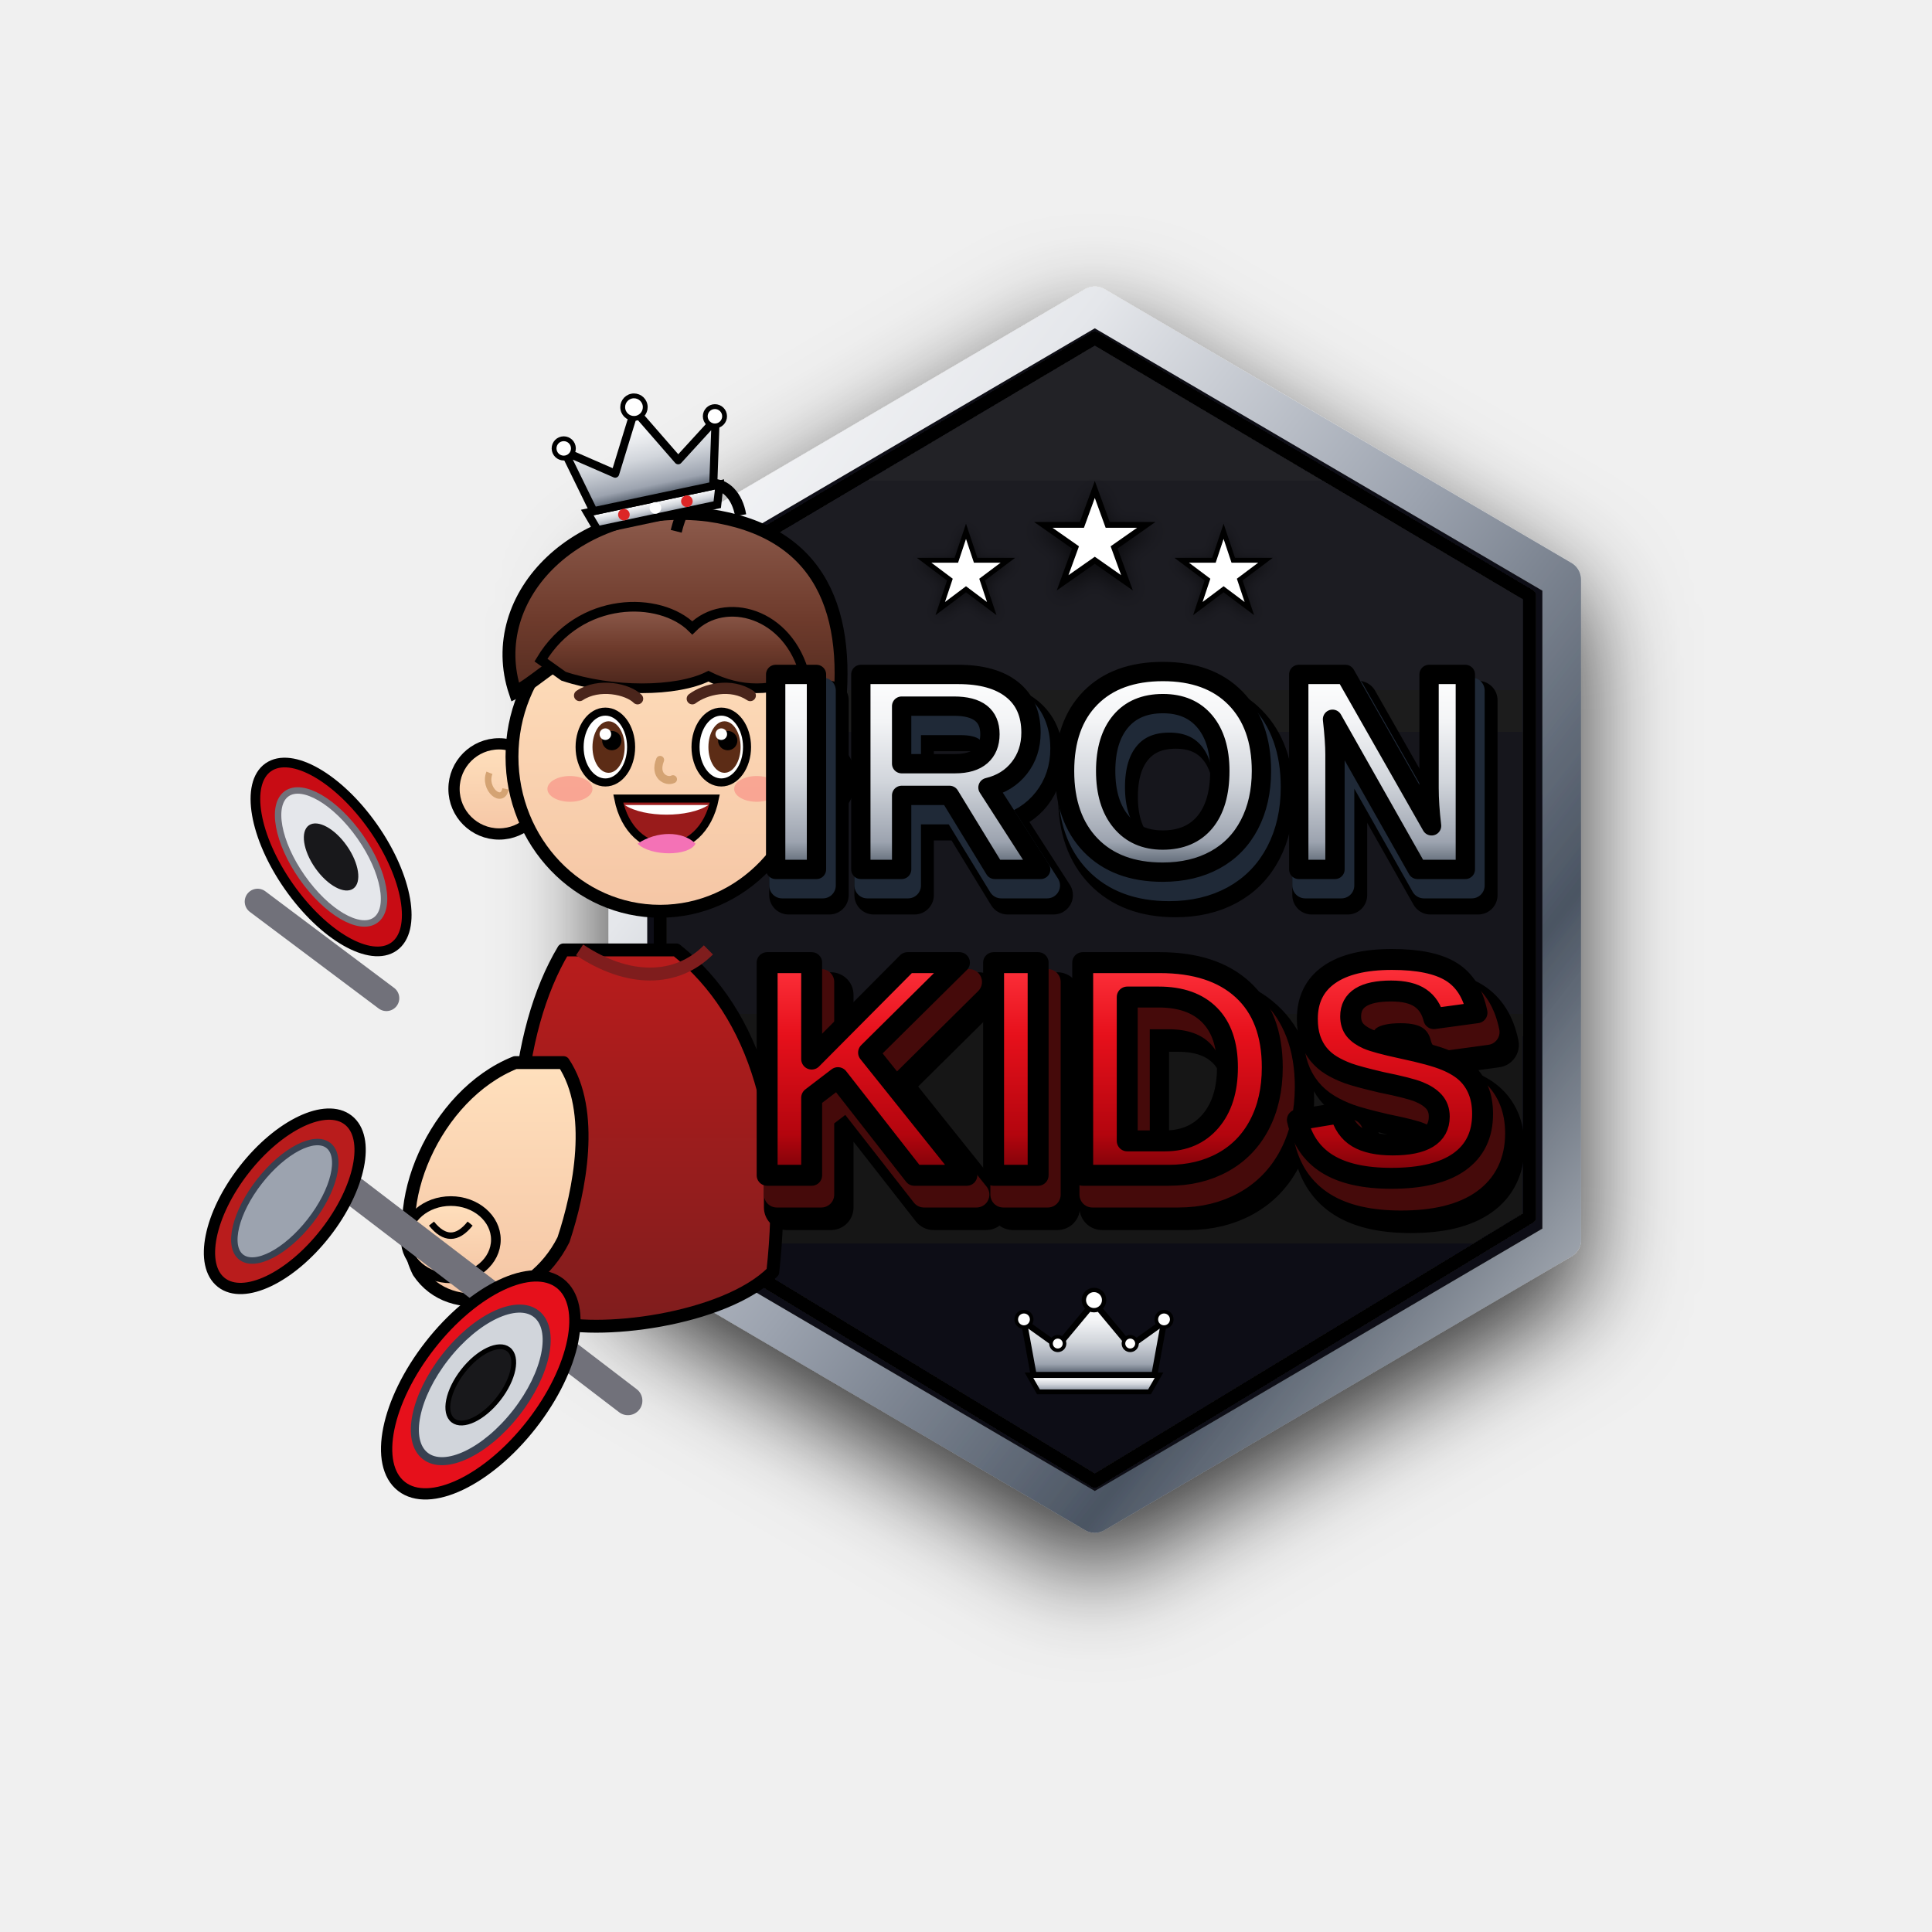
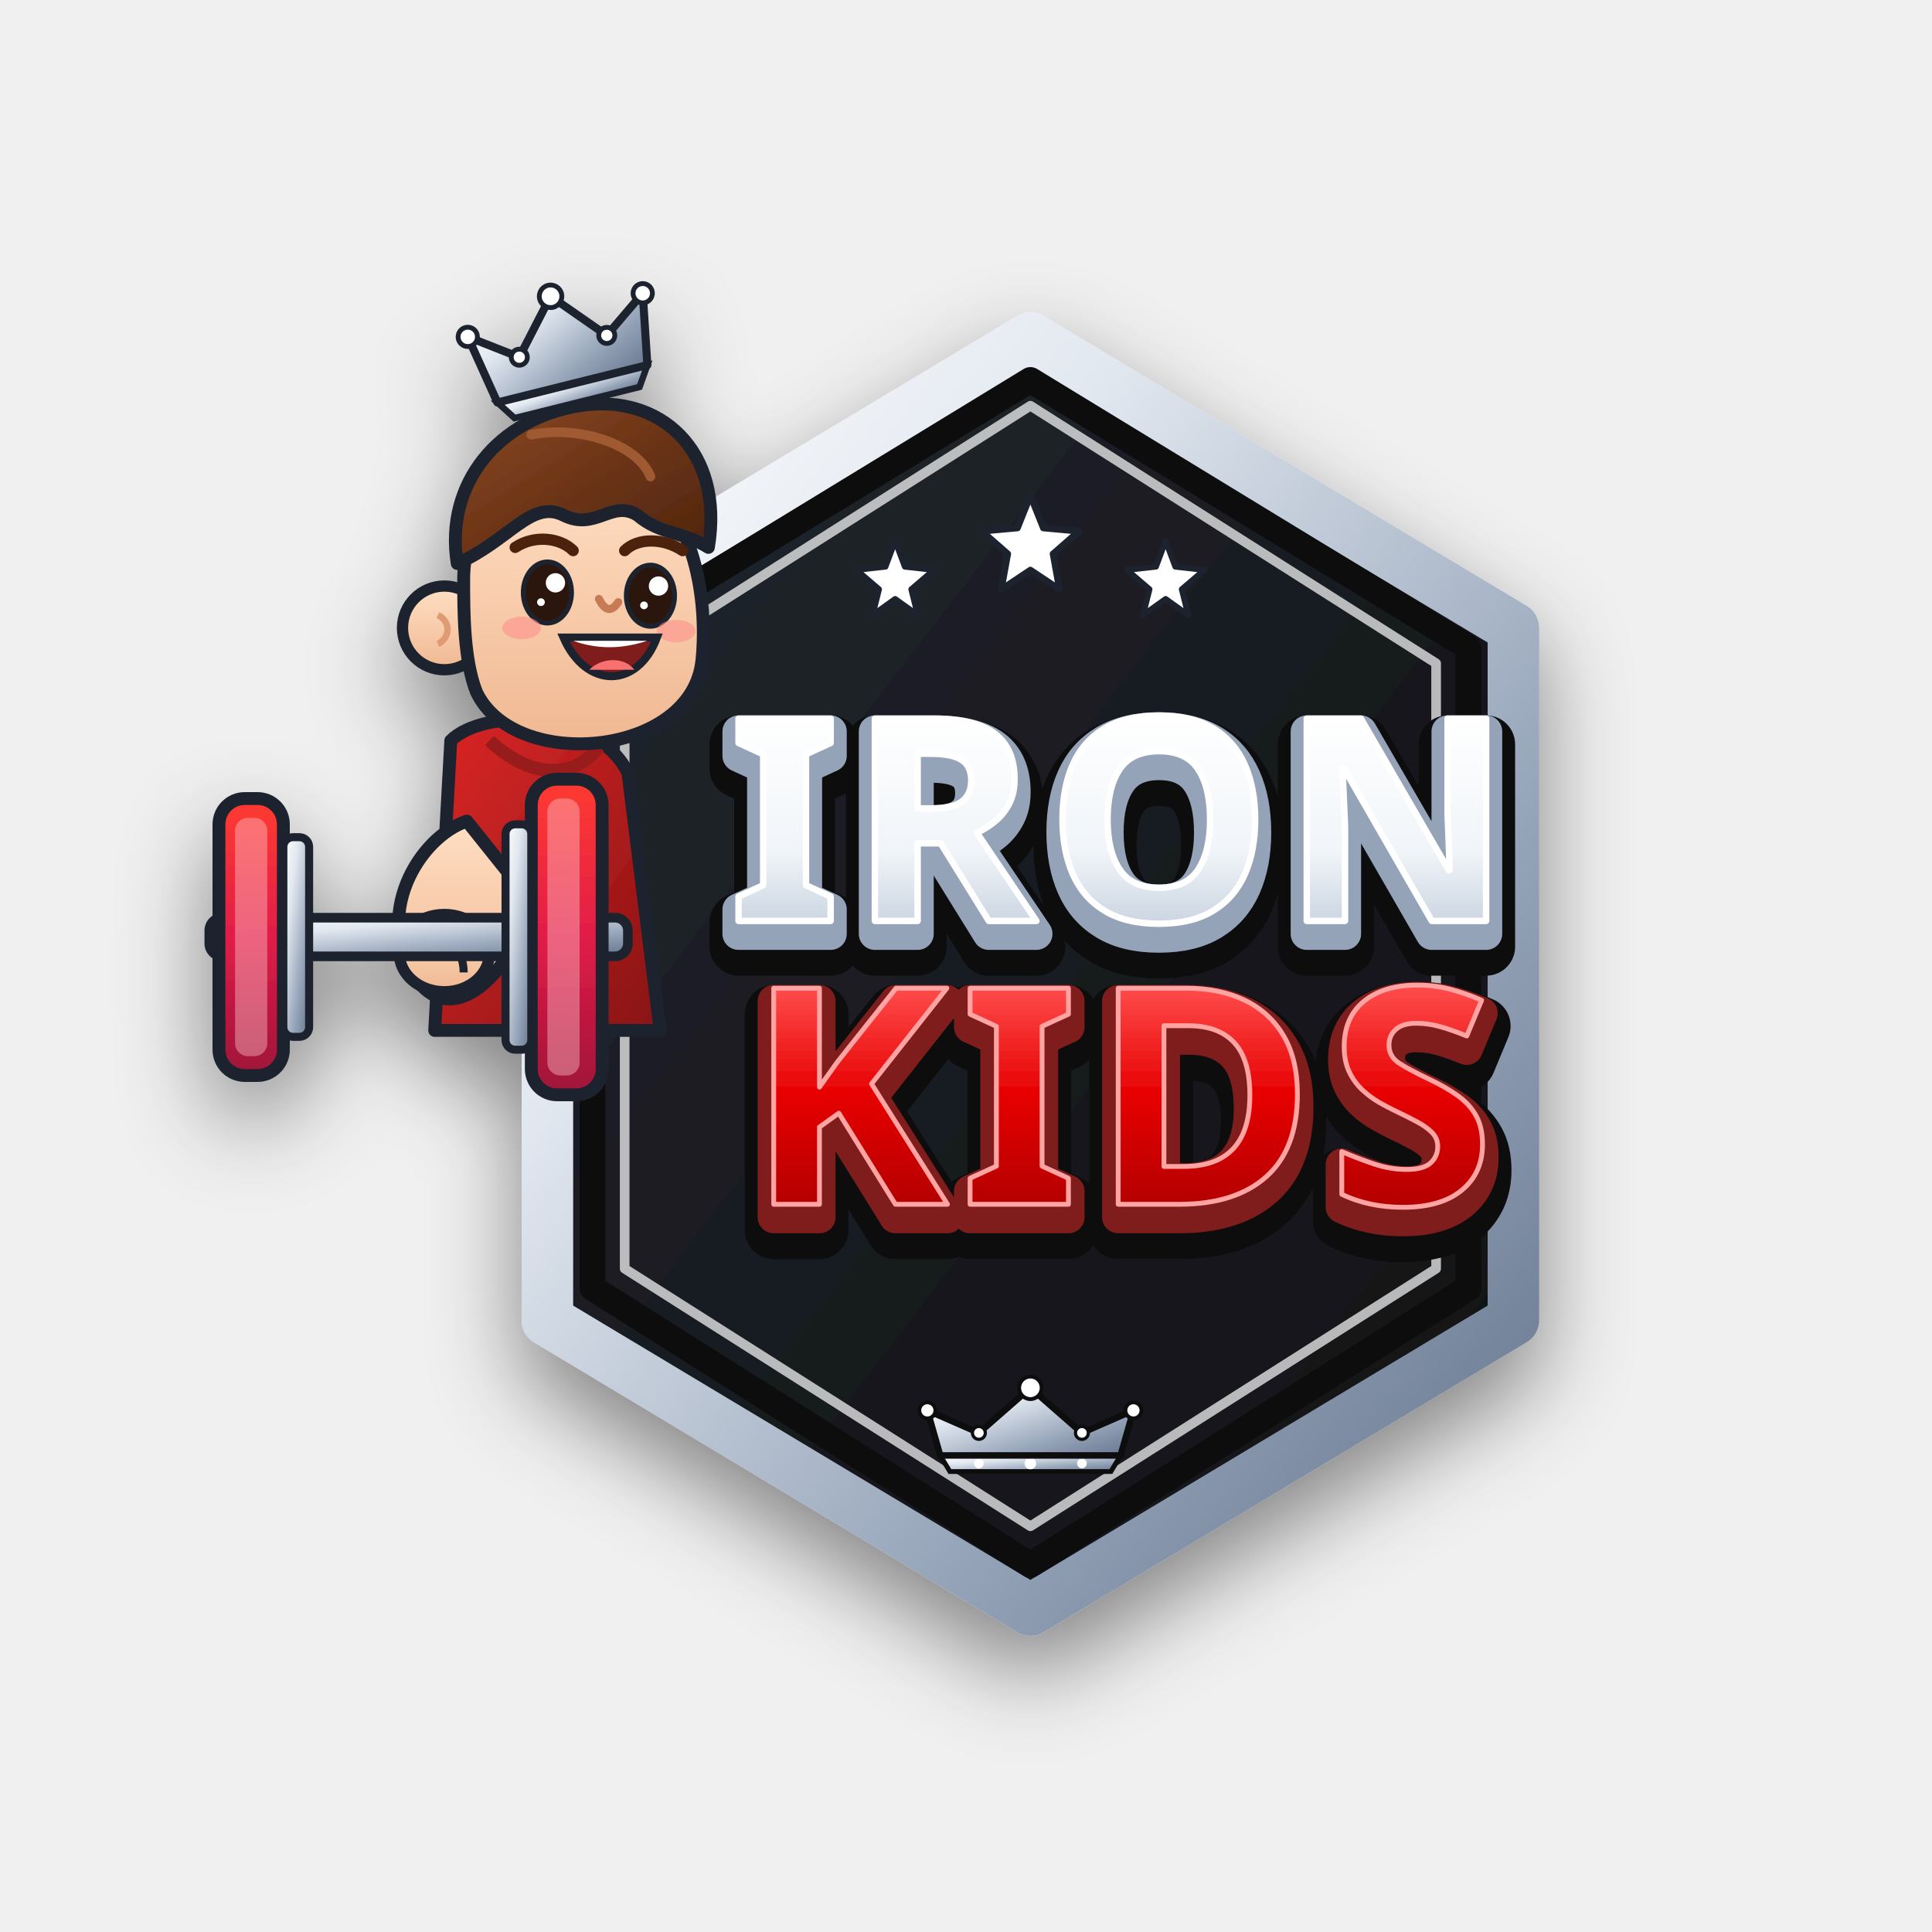
<svg xmlns="http://www.w3.org/2000/svg" viewBox="0 0 600 600" width="100%" height="100%">
  <defs>
-     <filter id="ironKidsShadow" x="-20%" y="-20%" width="140%" height="140%">
-       <feDropShadow dx="0" dy="12" stdDeviation="16" flood-color="#000000" flood-opacity="0.8" />
+     <filter id="badgeShadow" x="-20%" y="-20%" width="140%" height="140%">
+       <feDropShadow dx="0" dy="12" stdDeviation="14" flood-color="#000000" flood-opacity="0.45" />
    </filter>
-     <linearGradient id="chrome3D" x1="0%" y1="0%" x2="0%" y2="100%">
+     <linearGradient id="shieldBg" x1="0%" y1="0%" x2="100%" y2="100%">
+       <stop offset="0%" stop-color="#23272F" />
+       <stop offset="50%" stop-color="#181B20" />
+       <stop offset="100%" stop-color="#0F1115" />
+     </linearGradient>
+     <linearGradient id="silverBorder" x1="0%" y1="0%" x2="100%" y2="100%">
      <stop offset="0%" stop-color="#FFFFFF" />
-       <stop offset="25%" stop-color="#F3F4F6" />
-       <stop offset="55%" stop-color="#D1D5DB" />
-       <stop offset="85%" stop-color="#9CA3AF" />
-       <stop offset="100%" stop-color="#4B5563" />
-     </linearGradient>
-     <linearGradient id="kidsRed" x1="0%" y1="0%" x2="0%" y2="100%">
-       <stop offset="0%" stop-color="#FF333D" />
-       <stop offset="35%" stop-color="#E6101B" />
-       <stop offset="80%" stop-color="#B3050E" />
-       <stop offset="100%" stop-color="#730208" />
-     </linearGradient>
-     <linearGradient id="shieldBorder" x1="0%" y1="0%" x2="100%" y2="100%">
-       <stop offset="0%" stop-color="#FFFFFF" />
-       <stop offset="25%" stop-color="#E5E7EB" />
-       <stop offset="50%" stop-color="#9CA3AF" />
-       <stop offset="75%" stop-color="#4B5563" />
-       <stop offset="100%" stop-color="#D1D5DB" />
-     </linearGradient>
-     <linearGradient id="shieldBg" x1="0%" y1="0%" x2="0%" y2="100%">
-       <stop offset="0%" stop-color="#232328" />
-       <stop offset="40%" stop-color="#18181D" />
-       <stop offset="100%" stop-color="#0E0E12" />
-     </linearGradient>
-     <linearGradient id="shirtRed" x1="0%" y1="0%" x2="0%" y2="100%">
-       <stop offset="0%" stop-color="#B91C1C" />
-       <stop offset="100%" stop-color="#7F1D1D" />
-     </linearGradient>
-     <linearGradient id="hairGrad" x1="0%" y1="0%" x2="0%" y2="100%">
-       <stop offset="0%" stop-color="#8D5B4C" />
-       <stop offset="50%" stop-color="#6E3B2C" />
-       <stop offset="100%" stop-color="#4A251B" />
+       <stop offset="30%" stop-color="#E2E8F0" />
+       <stop offset="70%" stop-color="#94A3B8" />
+       <stop offset="100%" stop-color="#64748B" />
    </linearGradient>
    <linearGradient id="skinGrad" x1="0%" y1="0%" x2="0%" y2="100%">
-       <stop offset="0%" stop-color="#FFE0BD" />
-       <stop offset="100%" stop-color="#F5C6A5" />
+       <stop offset="0%" stop-color="#FFDFC4" />
+       <stop offset="100%" stop-color="#F0B892" />
+     </linearGradient>
+     <linearGradient id="hairGrad" x1="0%" y1="0%" x2="100%" y2="100%">
+       <stop offset="0%" stop-color="#8D4925" />
+       <stop offset="50%" stop-color="#6B3416" />
+       <stop offset="100%" stop-color="#4E240D" />
+     </linearGradient>
+     <linearGradient id="shirtGrad" x1="0%" y1="0%" x2="100%" y2="100%">
+       <stop offset="0%" stop-color="#DC2626" />
+       <stop offset="100%" stop-color="#881313" />
+     </linearGradient>
+     <linearGradient id="redGloss" x1="0%" y1="0%" x2="0%" y2="100%">
+       <stop offset="0%" stop-color="#FF3B30" />
+       <stop offset="50%" stop-color="#E11D48" />
+       <stop offset="100%" stop-color="#9F1239" />
+     </linearGradient>
+     <linearGradient id="ironTextGrad" x1="0%" y1="0%" x2="0%" y2="100%">
+       <stop offset="0%" stop-color="#FFFFFF" />
+       <stop offset="65%" stop-color="#F1F5F9" />
+       <stop offset="100%" stop-color="#CBD5E1" />
+     </linearGradient>
+     <linearGradient id="kidsTextGrad" x1="0%" y1="0%" x2="0%" y2="100%">
+       <stop offset="0%" stop-color="#FF4D4D" />
+       <stop offset="50%" stop-color="#E60000" />
+       <stop offset="100%" stop-color="#B30000" />
+     </linearGradient>
+     <linearGradient id="crownSilver" x1="0%" y1="0%" x2="100%" y2="100%">
+       <stop offset="0%" stop-color="#FFFFFF" />
+       <stop offset="40%" stop-color="#E2E8F0" />
+       <stop offset="80%" stop-color="#94A3B8" />
+       <stop offset="100%" stop-color="#475569" />
    </linearGradient>
  </defs>
-   <g filter="url(#ironKidsShadow)">
-     <polygon points="340,95 485,180 485,385 340,470 195,385 195,180" fill="#111115" stroke="url(#shieldBorder)" stroke-width="12" stroke-linejoin="round" />
-     <polygon points="340,105 475,185 475,378 340,460 205,378 205,185" fill="url(#shieldBg)" stroke="#000000" stroke-width="4" stroke-linejoin="round" />
-   </g>
-   <g id="stars">
-     <polygon points="300,165 303,174 313,174 305,180 308,189 300,183 292,189 295,180 287,174 297,174" fill="#FFFFFF" stroke="#000000" stroke-width="1.5" filter="drop-shadow(0 1px 2px rgba(0,0,0,0.5))" />
-     <polygon points="340,152 344,163 356,163 346,170 350,181 340,174 330,181 334,170 324,163 336,163" fill="#FFFFFF" stroke="#000000" stroke-width="1.8" filter="drop-shadow(0 2px 3px rgba(0,0,0,0.6))" />
-     <polygon points="380,165 383,174 393,174 385,180 388,189 380,183 372,189 375,180 367,174 377,174" fill="#FFFFFF" stroke="#000000" stroke-width="1.5" filter="drop-shadow(0 1px 2px rgba(0,0,0,0.5))" />
-   </g>
-   <g id="back-arm-barbell">
-     <path d="M 120 310 L 80 280" stroke="#71717A" stroke-width="8" stroke-linecap="round" />
-     <g transform="translate(68, 260) rotate(-35)">
-       <ellipse cx="25" cy="25" rx="16" ry="34" fill="#C80C14" stroke="#000000" stroke-width="3" />
-       <ellipse cx="25" cy="25" rx="11" ry="24" fill="#E5E7EB" stroke="#71717A" stroke-width="2" />
-       <ellipse cx="25" cy="25" rx="6" ry="12" fill="#18181B" />
+   <g filter="url(#badgeShadow)">
+     <polygon points="320,105 470,195 470,410 320,500 170,410 170,195" fill="url(#shieldBg)" stroke="url(#silverBorder)" stroke-width="16" stroke-linejoin="round" />
+     <polygon points="320,118 456,201 456,400 320,486 184,400 184,201" fill="none" stroke="#0B0D10" stroke-width="8" stroke-linejoin="round" />
+     <polygon points="320,126 446,206 446,394 320,474 194,394 194,206" fill="none" stroke="#FFFFFF" stroke-width="3" stroke-opacity="0.7" stroke-linejoin="round" />
+     <g id="mascot">
+       <path d="M 140 230 C 150 220 185 220 195 240 L 205 320 L 135 320 Z" fill="url(#shirtGrad)" stroke="#1F242D" stroke-width="4" stroke-linejoin="round" />
+       <path d="M 152 230 C 165 242 178 242 186 232" fill="none" stroke="#991B1B" stroke-width="4" />
+       <path d="M 145 255 C 130 260 115 285 130 305 C 142 320 160 300 165 280 Z" fill="url(#skinGrad)" stroke="#1F242D" stroke-width="4" stroke-linejoin="round" />
+       <ellipse cx="138" cy="296" rx="14" ry="12" fill="url(#skinGrad)" stroke="#1F242D" stroke-width="3.5" />
+       <path d="M 132 290 C 138 290 144 294 144 302" fill="none" stroke="#1F242D" stroke-width="2.5" />
+       <rect x="65" y="285" width="130" height="12" rx="4" fill="url(#silverBorder)" stroke="#1F242D" stroke-width="3" />
+       <rect x="68" y="248" width="20" height="86" rx="8" fill="url(#redGloss)" stroke="#1F242D" stroke-width="4" />
+       <rect x="73" y="254" width="10" height="74" rx="4" fill="#FECDD3" opacity="0.4" />
+       <rect x="88" y="260" width="8" height="62" rx="3" fill="url(#silverBorder)" stroke="#1F242D" stroke-width="2.5" />
+       <rect x="165" y="242" width="22" height="98" rx="8" fill="url(#redGloss)" stroke="#1F242D" stroke-width="4" />
+       <rect x="170" y="248" width="10" height="86" rx="4" fill="#FECDD3" opacity="0.4" />
+       <rect x="157" y="256" width="8" height="70" rx="3" fill="url(#silverBorder)" stroke="#1F242D" stroke-width="2.5" />
+       <circle cx="138" cy="195" r="13" fill="url(#skinGrad)" stroke="#1F242D" stroke-width="3.5" />
+       <path d="M 136 191 C 140 193 140 198 136 200" fill="none" stroke="#E09B74" stroke-width="2" />
+       <path d="M 144 180 C 144 145 185 140 200 150 C 215 160 220 185 218 205 C 215 235 160 240 148 215 C 144 205 144 190 144 180 Z" fill="url(#skinGrad)" stroke="#1F242D" stroke-width="4" stroke-linejoin="round" />
+       <path d="M 142 175 C 138 150 155 130 180 126 C 205 122 225 140 220 170 C 212 165 205 166 198 160 C 190 155 185 165 175 160 C 165 155 158 168 142 175 Z" fill="url(#hairGrad)" stroke="#1F242D" stroke-width="4" stroke-linejoin="round" />
+       <path d="M 165 135 C 180 132 198 138 202 148" fill="none" stroke="#A05A32" stroke-width="3" stroke-linecap="round" />
+       <path d="M 160 170 C 166 166 174 167 178 171" fill="none" stroke="#4E240D" stroke-width="3.5" stroke-linecap="round" />
+       <path d="M 194 171 C 198 167 206 167 212 171" fill="none" stroke="#4E240D" stroke-width="3.5" stroke-linecap="round" />
+       <ellipse cx="170" cy="184" rx="7.5" ry="9.5" fill="#2A1810" stroke="#1F242D" stroke-width="1.5" />
+       <circle cx="172.5" cy="181" r="3" fill="#FFFFFF" />
+       <circle cx="168" cy="187" r="1.2" fill="#FFFFFF" />
+       <ellipse cx="202" cy="185" rx="7.5" ry="9.5" fill="#2A1810" stroke="#1F242D" stroke-width="1.5" />
+       <circle cx="204.5" cy="182" r="3" fill="#FFFFFF" />
+       <circle cx="200" cy="188" r="1.2" fill="#FFFFFF" />
+       <path d="M 186 186 C 188 190 190 190 192 187" fill="none" stroke="#C87A55" stroke-width="2.5" stroke-linecap="round" />
+       <ellipse cx="162" cy="195" rx="6" ry="3.5" fill="#FF8A8A" opacity="0.55" />
+       <ellipse cx="210" cy="196" rx="6" ry="3.5" fill="#FF8A8A" opacity="0.55" />
+       <path d="M 175 198 C 182 214 198 214 204 198 Z" fill="#7F1D1D" stroke="#1F242D" stroke-width="2.5" />
+       <path d="M 178 199 Q 189 203 201 199" fill="#FFFFFF" />
+       <path d="M 183 208 C 187 204 194 204 197 208" fill="#F87171" />
+       <g id="head-crown" transform="translate(138, 92) rotate(-14)">
+         <path d="M 8 36 L 56 36 L 52 42 L 12 42 Z" fill="url(#silverBorder)" stroke="#1F242D" stroke-width="2" />
+         <polygon points="8,36 4,14 18,24 32,8 46,24 60,14 56,36" fill="url(#silverBorder)" stroke="#1F242D" stroke-width="2.5" stroke-linejoin="round" />
+         <circle cx="4" cy="14" r="3" fill="#FFFFFF" stroke="#1F242D" stroke-width="1.5" />
+         <circle cx="18" cy="24" r="2.5" fill="#FFFFFF" stroke="#1F242D" stroke-width="1.5" />
+         <circle cx="32" cy="8" r="3.5" fill="#FFFFFF" stroke="#1F242D" stroke-width="1.5" />
+         <circle cx="46" cy="24" r="2.5" fill="#FFFFFF" stroke="#1F242D" stroke-width="1.5" />
+         <circle cx="60" cy="14" r="3" fill="#FFFFFF" stroke="#1F242D" stroke-width="1.5" />
+       </g>
+     </g>
+     <g id="top-stars">
+       <polygon points="320,154 324,164 335,165 327,172 329,183 320,177 311,183 313,172 305,165 316,164" fill="#FFFFFF" stroke="#1F242D" stroke-width="2" stroke-linejoin="round" />
+       <polygon points="278,168 281,176 290,177 283,183 285,191 278,186 271,191 273,183 266,177 275,176" fill="#FFFFFF" stroke="#1F242D" stroke-width="1.8" stroke-linejoin="round" />
+       <polygon points="362,168 365,176 374,177 367,183 369,191 362,186 355,191 357,183 350,177 359,176" fill="#FFFFFF" stroke="#1F242D" stroke-width="1.8" stroke-linejoin="round" />
+     </g>
+     <g id="iron-title">
+       <text x="348" y="294" font-family="'Montserrat', 'Arial Black', 'Impact', sans-serif" font-size="88" font-weight="900" letter-spacing="3" text-anchor="middle" fill="#0B0D10" stroke="#0B0D10" stroke-width="18" stroke-linejoin="round">IRON</text>
+       <text x="348" y="290" font-family="'Montserrat', 'Arial Black', 'Impact', sans-serif" font-size="88" font-weight="900" letter-spacing="3" text-anchor="middle" fill="#94A3B8" stroke="#94A3B8" stroke-width="10" stroke-linejoin="round">IRON</text>
+       <text x="348" y="286" font-family="'Montserrat', 'Arial Black', 'Impact', sans-serif" font-size="88" font-weight="900" letter-spacing="3" text-anchor="middle" fill="url(#ironTextGrad)" stroke="#FFFFFF" stroke-width="2" stroke-linejoin="round">IRON</text>
+     </g>
+     <g id="kids-title">
+       <text x="348" y="382" font-family="'Montserrat', 'Arial Black', 'Impact', sans-serif" font-size="94" font-weight="900" letter-spacing="4" text-anchor="middle" fill="#0B0D10" stroke="#0B0D10" stroke-width="18" stroke-linejoin="round">KIDS</text>
+       <text x="348" y="378" font-family="'Montserrat', 'Arial Black', 'Impact', sans-serif" font-size="94" font-weight="900" letter-spacing="4" text-anchor="middle" fill="#7F1D1D" stroke="#7F1D1D" stroke-width="10" stroke-linejoin="round">KIDS</text>
+       <text x="348" y="374" font-family="'Montserrat', 'Arial Black', 'Impact', sans-serif" font-size="94" font-weight="900" letter-spacing="4" text-anchor="middle" fill="url(#kidsTextGrad)" stroke="#FFA3A3" stroke-width="1.5" stroke-linejoin="round">KIDS</text>
+     </g>
+     <g id="bottom-crown" transform="translate(320, 436)">
+       <path d="M -28 16 L 28 16 L 25 21 L -25 21 Z" fill="url(#silverBorder)" stroke="#0B0D10" stroke-width="1.5" />
+       <circle cx="-16" cy="18.5" r="1.5" fill="#FFFFFF" />
+       <circle cx="0" cy="18.5" r="1.8" fill="#FFFFFF" />
+       <circle cx="16" cy="18.5" r="1.5" fill="#FFFFFF" />
+       <polygon points="-28,16 -32,2 -16,9 0,-5 16,9 32,2 28,16" fill="url(#silverBorder)" stroke="#0B0D10" stroke-width="2" stroke-linejoin="round" />
+       <circle cx="-32" cy="2" r="2.5" fill="#FFFFFF" stroke="#0B0D10" stroke-width="1.2" />
+       <circle cx="-16" cy="9" r="2" fill="#FFFFFF" stroke="#0B0D10" stroke-width="1" />
+       <circle cx="0" cy="-5" r="3.5" fill="#FFFFFF" stroke="#0B0D10" stroke-width="1.2" />
+       <circle cx="16" cy="9" r="2" fill="#FFFFFF" stroke="#0B0D10" stroke-width="1" />
+       <circle cx="32" cy="2" r="2.5" fill="#FFFFFF" stroke="#0B0D10" stroke-width="1.2" />
    </g>
  </g>
-   <g id="boy-body">
-     <path d="M 175 295 C 160 320 155 365 170 410 C 185 415 225 410 240 395 C 245 350 235 315 210 295 Z" fill="url(#shirtRed)" stroke="#000000" stroke-width="4" stroke-linejoin="round" />
-     <path d="M 180 295 C 195 305 210 305 220 295" stroke="#7F1D1D" stroke-width="4" fill="none" />
-   </g>
-   <g id="boy-head">
-     <circle cx="155" cy="245" r="14" fill="url(#skinGrad)" stroke="#000000" stroke-width="3.5" />
-     <path d="M 152 240 C 150 245 156 250 157 245" stroke="#D4A373" stroke-width="2" fill="none" />
-     <ellipse cx="205" cy="235" rx="46" ry="48" fill="url(#skinGrad)" stroke="#000000" stroke-width="4" />
-     <circle cx="252" cy="242" r="12" fill="url(#skinGrad)" stroke="#000000" stroke-width="3.5" />
-     <path d="M 160 215 C 150 185 180 155 220 160 C 255 165 265 190 260 225 C 245 200 230 205 205 200 C 180 195 170 210 160 215 Z" fill="url(#hairGrad)" stroke="#000000" stroke-width="4" />
-     <path d="M 168 205 C 180 185 205 185 215 195 C 225 185 245 190 250 210 C 240 215 230 215 220 210 C 210 215 190 215 175 210 Z" fill="url(#hairGrad)" stroke="#000000" stroke-width="3" />
-     <path d="M 210 165 C 215 145 228 148 230 160" stroke="#000000" stroke-width="3.5" fill="none" />
-     <ellipse cx="188" cy="232" rx="8" ry="11" fill="#FFFFFF" stroke="#000000" stroke-width="2.5" />
-     <ellipse cx="189" cy="232" rx="5" ry="8" fill="#5C2C16" />
-     <circle cx="190" cy="230" r="3" fill="#000000" />
-     <circle cx="188" cy="228" r="1.8" fill="#FFFFFF" />
-     <ellipse cx="224" cy="232" rx="8" ry="11" fill="#FFFFFF" stroke="#000000" stroke-width="2.5" />
-     <ellipse cx="225" cy="232" rx="5" ry="8" fill="#5C2C16" />
-     <circle cx="226" cy="230" r="3" fill="#000000" />
-     <circle cx="224" cy="228" r="1.8" fill="#FFFFFF" />
-     <path d="M 180 216 C 186 212 195 214 198 217" stroke="#4A251B" stroke-width="3.5" stroke-linecap="round" fill="none" />
-     <path d="M 215 217 C 219 214 227 212 233 216" stroke="#4A251B" stroke-width="3.5" stroke-linecap="round" fill="none" />
-     <path d="M 205 236 C 203 241 207 243 209 242" stroke="#D4A373" stroke-width="2.5" stroke-linecap="round" fill="none" />
-     <path d="M 192 248 C 196 268 218 268 222 248 Z" fill="#991B1B" stroke="#000000" stroke-width="2.5" />
-     <path d="M 194 250 C 200 254 214 254 220 250 Z" fill="#FFFFFF" />
-     <path d="M 198 262 C 204 258 212 258 216 262 C 214 266 202 266 198 262 Z" fill="#F472B6" />
-     <ellipse cx="177" cy="245" rx="7" ry="4" fill="#F87171" opacity="0.45" />
-     <ellipse cx="235" cy="245" rx="7" ry="4" fill="#F87171" opacity="0.45" />
-   </g>
-   <g id="boy-crown" transform="translate(170, 125) rotate(-12)">
-     <path d="M 5 36 L 47 36 L 45 42 L 7 42 Z" fill="url(#chrome3D)" stroke="#000000" stroke-width="2.5" />
-     <path d="M 7 36 L 2 16 L 16 26 L 26 8 L 36 26 L 50 16 L 45 36 Z" fill="url(#chrome3D)" stroke="#000000" stroke-width="2.5" stroke-linejoin="round" />
-     <circle cx="2" cy="15" r="3" fill="#FFFFFF" stroke="#000000" stroke-width="1.5" />
-     <circle cx="26" cy="7" r="3.5" fill="#FFFFFF" stroke="#000000" stroke-width="1.5" />
-     <circle cx="50" cy="15" r="3" fill="#FFFFFF" stroke="#000000" stroke-width="1.5" />
-     <circle cx="16" cy="39" r="1.8" fill="#DC2626" />
-     <circle cx="26" cy="39" r="1.8" fill="#FFFFFF" />
-     <circle cx="36" cy="39" r="1.8" fill="#DC2626" />
-   </g>
-   <g id="front-arm-barbell">
-     <path d="M 160 330 C 135 340 120 375 130 395 C 140 410 165 405 175 385 C 180 370 185 345 175 330 Z" fill="url(#skinGrad)" stroke="#000000" stroke-width="4" stroke-linejoin="round" />
-     <ellipse cx="140" cy="385" rx="14" ry="12" fill="url(#skinGrad)" stroke="#000000" stroke-width="3" />
-     <path d="M 134 380 C 138 385 142 385 146 380" stroke="#000000" stroke-width="2" fill="none" />
-     <path d="M 110 370 L 195 435" stroke="#71717A" stroke-width="9" stroke-linecap="round" />
-     <g transform="translate(145, 395) rotate(38)">
-       <ellipse cx="25" cy="25" rx="20" ry="40" fill="#E6101B" stroke="#000000" stroke-width="3.5" />
-       <ellipse cx="25" cy="25" rx="14" ry="28" fill="#D1D5DB" stroke="#374151" stroke-width="2.5" />
-       <ellipse cx="25" cy="25" rx="7" ry="14" fill="#18181B" stroke="#000000" stroke-width="1.5" />
-     </g>
-     <g transform="translate(85, 345) rotate(38)">
-       <ellipse cx="20" cy="20" rx="16" ry="32" fill="#B91C1C" stroke="#000000" stroke-width="3.5" />
-       <ellipse cx="20" cy="20" rx="10" ry="22" fill="#9CA3AF" stroke="#374151" stroke-width="2" />
-     </g>
-   </g>
-   <g id="text-iron">
-     <text x="352" y="278" font-family="'Outfit', 'Plus Jakarta Sans', Arial, sans-serif" font-weight="900" font-size="88" letter-spacing="2" fill="#000000" stroke="#000000" stroke-width="12" stroke-linejoin="round" text-anchor="middle">IRON</text>
-     <text x="350" y="275" font-family="'Outfit', 'Plus Jakarta Sans', Arial, sans-serif" font-weight="900" font-size="88" letter-spacing="2" fill="#374151" stroke="#1F2937" stroke-width="8" stroke-linejoin="round" text-anchor="middle">IRON</text>
-     <text x="348" y="270" font-family="'Outfit', 'Plus Jakarta Sans', Arial, sans-serif" font-weight="900" font-size="88" letter-spacing="2" fill="url(#chrome3D)" stroke="#000000" stroke-width="6" stroke-linejoin="round" text-anchor="middle">IRON</text>
-   </g>
-   <g id="text-kids">
-     <text x="354" y="375" font-family="'Outfit', 'Plus Jakarta Sans', Arial, sans-serif" font-weight="900" font-size="96" letter-spacing="1" fill="#000000" stroke="#000000" stroke-width="14" stroke-linejoin="round" text-anchor="middle">KIDS</text>
-     <text x="351" y="371" font-family="'Outfit', 'Plus Jakarta Sans', Arial, sans-serif" font-weight="900" font-size="96" letter-spacing="1" fill="#5B0307" stroke="#450A0A" stroke-width="8" stroke-linejoin="round" text-anchor="middle">KIDS</text>
-     <text x="348" y="365" font-family="'Outfit', 'Plus Jakarta Sans', Arial, sans-serif" font-weight="900" font-size="96" letter-spacing="1" fill="url(#kidsRed)" stroke="#000000" stroke-width="6.5" stroke-linejoin="round" text-anchor="middle">KIDS</text>
-   </g>
-   <g id="shield-bottom-crown" transform="translate(315, 400) scale(0.75)">
-     <path d="M 6 36 L 60 36 L 56 43 L 10 43 Z" fill="url(#chrome3D)" stroke="#000000" stroke-width="2" />
-     <path d="M 8 36 L 4 14 L 18 24 L 33 6 L 48 24 L 62 14 L 58 36 Z" fill="url(#chrome3D)" stroke="#000000" stroke-width="2.5" stroke-linejoin="round" />
-     <circle cx="4" cy="13" r="3.2" fill="#FFFFFF" stroke="#000000" stroke-width="1.5" />
-     <circle cx="18" cy="23" r="2.8" fill="#FFFFFF" stroke="#000000" stroke-width="1.5" />
-     <circle cx="33" cy="5" r="4.2" fill="#FFFFFF" stroke="#000000" stroke-width="1.8" />
-     <circle cx="48" cy="23" r="2.8" fill="#FFFFFF" stroke="#000000" stroke-width="1.5" />
-     <circle cx="62" cy="13" r="3.2" fill="#FFFFFF" stroke="#000000" stroke-width="1.5" />
-   </g>
</svg>
